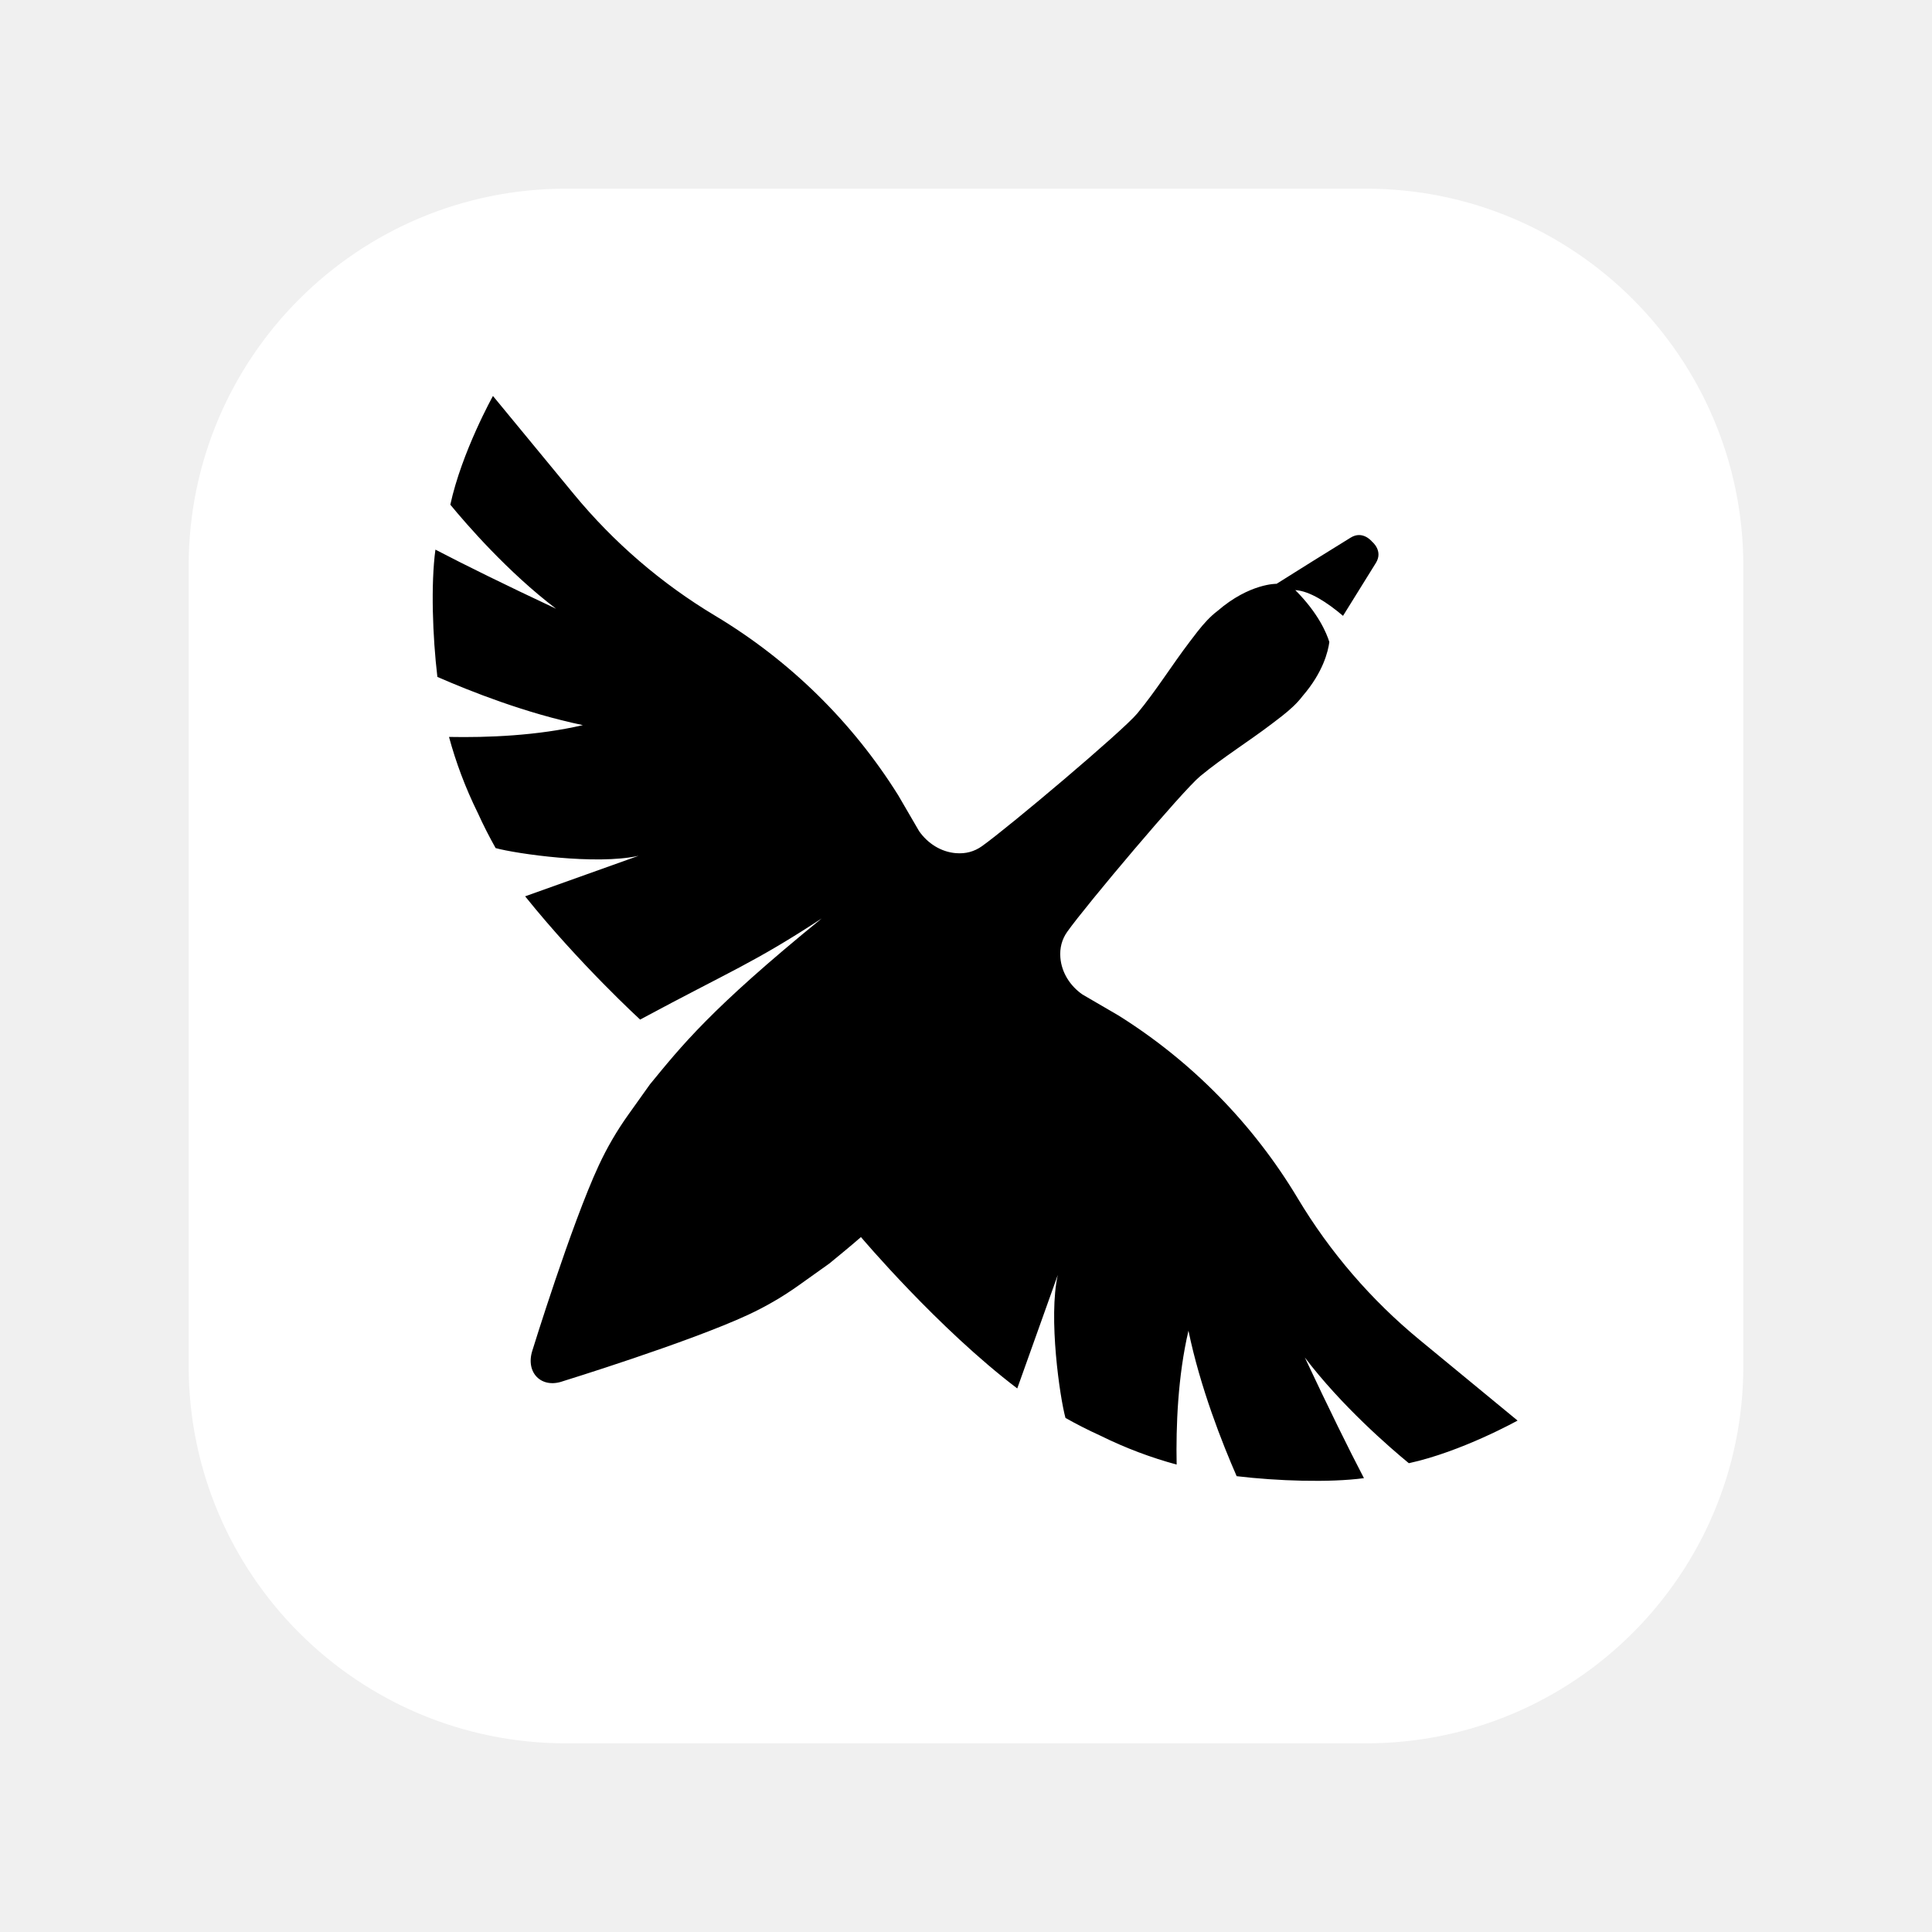
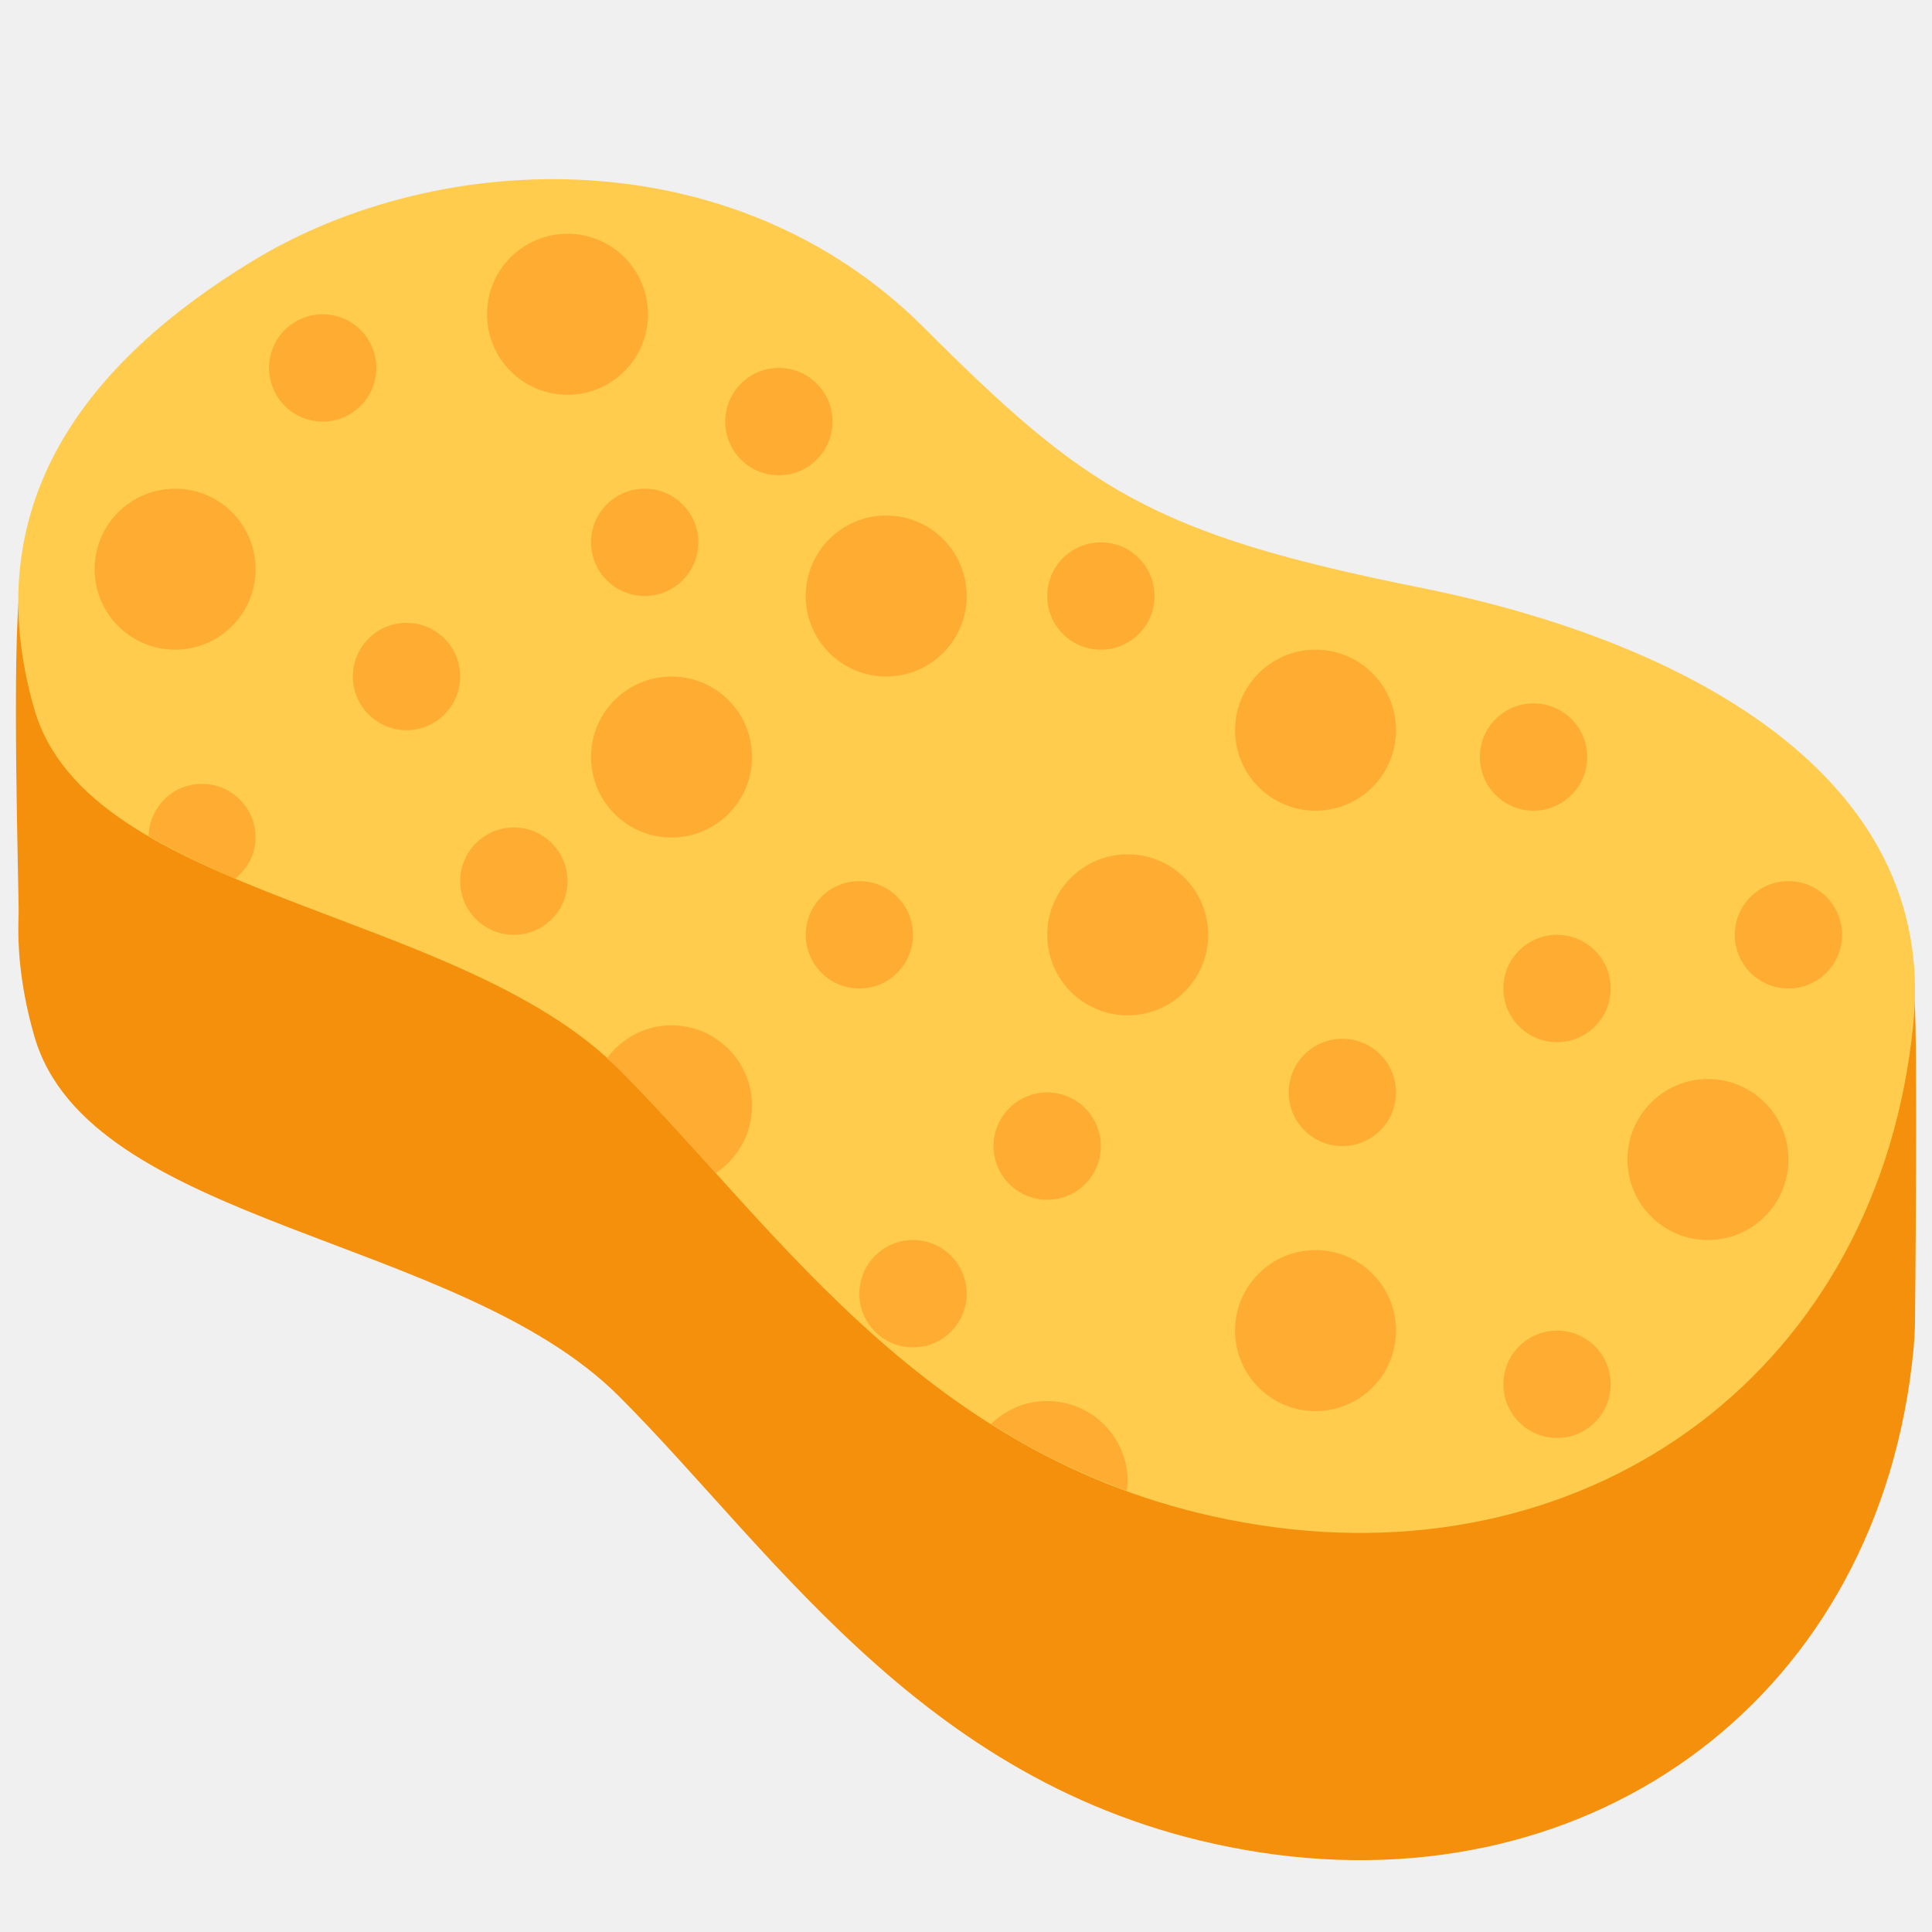
- <svg xmlns="http://www.w3.org/2000/svg" width="2048" height="2048" viewBox="0 0 2048 2048">
-   <rect x="200" y="200" width="1648" height="1648" rx="400" ry="400" fill="#ffffff" stroke="none" />
-   <g transform="translate(128, 94) scale(3)">
-     <path d="M455.145 485.687C473.786 481.639 493.559 470.622 493.559 470.622L458.952 442.115C441.844 428.034 427.282 411.116 415.898 392.108C400.167 365.845 378.431 343.683 352.485 327.445L339.813 320.066C335.471 317.048 332.444 312.344 332.013 307.037C331.737 303.615 332.557 300.556 334.47 297.864C341.068 288.564 375.172 248.097 381.422 242.926C389.471 236.273 398.44 230.739 406.761 224.403C407.944 223.501 409.131 222.604 410.3 221.689C410.341 221.648 410.4 221.616 410.436 221.58C413.106 219.472 415.626 217.233 417.629 214.578C424.862 206.202 426.62 198.797 427.051 195.52C426.072 192.366 423.153 185.314 415.018 177.179C420.117 177.492 426.29 181.525 431.887 186.27C435.644 180.265 439.578 173.92 443.507 167.562C446.131 163.315 442.238 160.138 442.129 160.039L442.107 160.034C442.107 160.034 442.107 160.016 442.102 160.012C442.002 159.903 438.825 156.01 434.588 158.634C425.528 164.24 416.473 169.851 408.42 174.949C408.42 174.949 398.875 174.75 387.572 184.512C384.912 186.52 382.673 189.039 380.57 191.704C380.529 191.745 380.493 191.799 380.461 191.84C379.541 193.005 378.644 194.192 377.747 195.38C371.406 203.705 365.877 212.67 359.224 220.719C354.057 226.973 313.586 261.072 304.286 267.671C301.594 269.584 298.539 270.408 295.113 270.127C289.811 269.701 285.102 266.669 282.083 262.328L274.705 249.656C258.467 223.701 236.305 201.974 210.042 186.243C191.034 174.859 174.12 160.292 160.035 143.188L131.519 108.581C131.519 108.581 120.497 128.35 116.454 146.995C122.078 153.834 136.749 170.807 153.826 183.769C135.466 175.135 121.893 168.459 111.188 162.876C109.538 175.085 110.182 193.549 111.881 207.848C123.47 212.919 143.202 220.732 163.289 224.884C147.222 228.641 129.597 229.325 115.987 229.058C118.385 237.909 121.72 246.937 126.207 256.019C128.115 260.22 130.204 264.322 132.461 268.337C139.663 270.318 167.939 274.437 182.985 271.056C168.016 276.4 142.885 285.378 142.885 285.378C162.187 309.393 183.52 328.931 183.52 328.931C215.969 311.483 223.366 309.099 247.703 293.182C208.292 325.251 198.063 338.344 187 351.8L179.291 362.618C175.285 368.238 171.809 374.207 168.904 380.465C159.183 401.381 145.423 445.949 145.423 445.949C142.967 453.717 148.659 459.41 156.2 456.727C156.2 456.727 200.76 442.967 221.684 433.246C227.939 430.336 233.917 426.86 239.532 422.858L250.35 415.149C253.98 412.163 257.588 409.235 261.549 405.782C261.549 405.782 288.782 438.045 316.776 459.269C316.776 459.269 325.755 434.139 331.098 419.169C327.712 434.22 331.832 462.496 333.817 469.693C337.823 471.95 341.934 474.039 346.135 475.947C355.222 480.438 364.245 483.77 373.097 486.167C372.834 472.553 373.514 454.932 377.271 438.866C381.422 458.952 389.231 478.689 394.307 490.273C408.605 491.973 427.069 492.616 439.279 490.966C433.695 480.262 427.019 466.679 418.386 448.329C431.347 465.406 448.32 480.076 455.159 485.7L455.145 485.687Z" fill="black" />
+ <svg xmlns="http://www.w3.org/2000/svg" viewBox="0 0 36 36">
+   <path fill="#F4900C" d="M35.676 18.625c.057.794.011 5.907.006 6.093-.004.139-.013.279-.026.422-.618 6.445-5.937 10.342-12.187 9.375-6.062-.938-8.938-5.5-11.938-8.5S1.656 22.827.641 19.312c-.233-.807-.324-1.562-.294-2.267.011-.256-.141-5.031.035-6.169.338-2.189 35.008 3.795 35.294 7.749z" />
+   <path fill="#FFCC4D" d="M4.718 4.856c3.5-2.125 8.964-2.286 12.5 1.25 3 3 4.243 3.843 9.243 4.843s9.632 3.532 9.194 8.094c-.618 6.445-5.937 10.342-12.187 9.375-6.062-.938-8.938-5.5-11.938-8.5S1.655 16.73.64 13.215c-1.109-3.842.996-6.487 4.078-8.359z" />
+   <g fill="#FFAC33">
+     <circle cx="12.513" cy="14.106" r="1.5" />
+     <circle cx="29.013" cy="25.794" r="1" />
+     <circle cx="17.013" cy="24.106" r="1" />
+     <circle cx="24.513" cy="24.794" r="1.5" />
+     <circle cx="31.825" cy="21.606" r="1.5" />
+     <circle cx="29.013" cy="18.419" r="1" />
+     <circle cx="25.013" cy="20.356" r="1" />
+     <circle cx="19.513" cy="21.356" r="1" />
+     <path d="M14.013 20.606c0-.828-.672-1.5-1.5-1.5-.496 0-.933.244-1.206.616.074.067.155.127.224.197.598.598 1.192 1.258 1.806 1.939.406-.268.676-.728.676-1.252z" />
+     <circle cx="9.575" cy="16.419" r="1" />
+     <circle cx="16.013" cy="17.419" r="1" />
+     <circle cx="24.513" cy="13.606" r="1.5" />
+     <circle cx="21.013" cy="17.419" r="1.5" />
+     <circle cx="12.013" cy="10.106" r="1" />
+     <circle cx="20.513" cy="11.106" r="1" />
+     <circle cx="14.513" cy="7.856" r="1" />
+     <circle cx="7.575" cy="12.606" r="1" />
+     <circle cx="6.013" cy="6.856" r="1" />
+     <circle cx="28.575" cy="14.106" r="1" />
+     <circle cx="33.325" cy="17.419" r="1" />
+     <circle cx="3.263" cy="10.606" r="1.5" />
+     <circle cx="10.575" cy="5.856" r="1.5" />
+     <circle cx="16.513" cy="11.106" r="1.5" />
+     <path d="M19.513 26.106c-.408 0-.778.164-1.048.429.77.486 1.61.908 2.531 1.243.007-.057.017-.113.017-.172 0-.828-.672-1.5-1.5-1.5zm-14.75-10.5c0-.552-.448-1-1-1-.542 0-.978.433-.994.971.491.288 1.034.549 1.615.795.225-.184.379-.452.379-.766z" />
  </g>
</svg>
